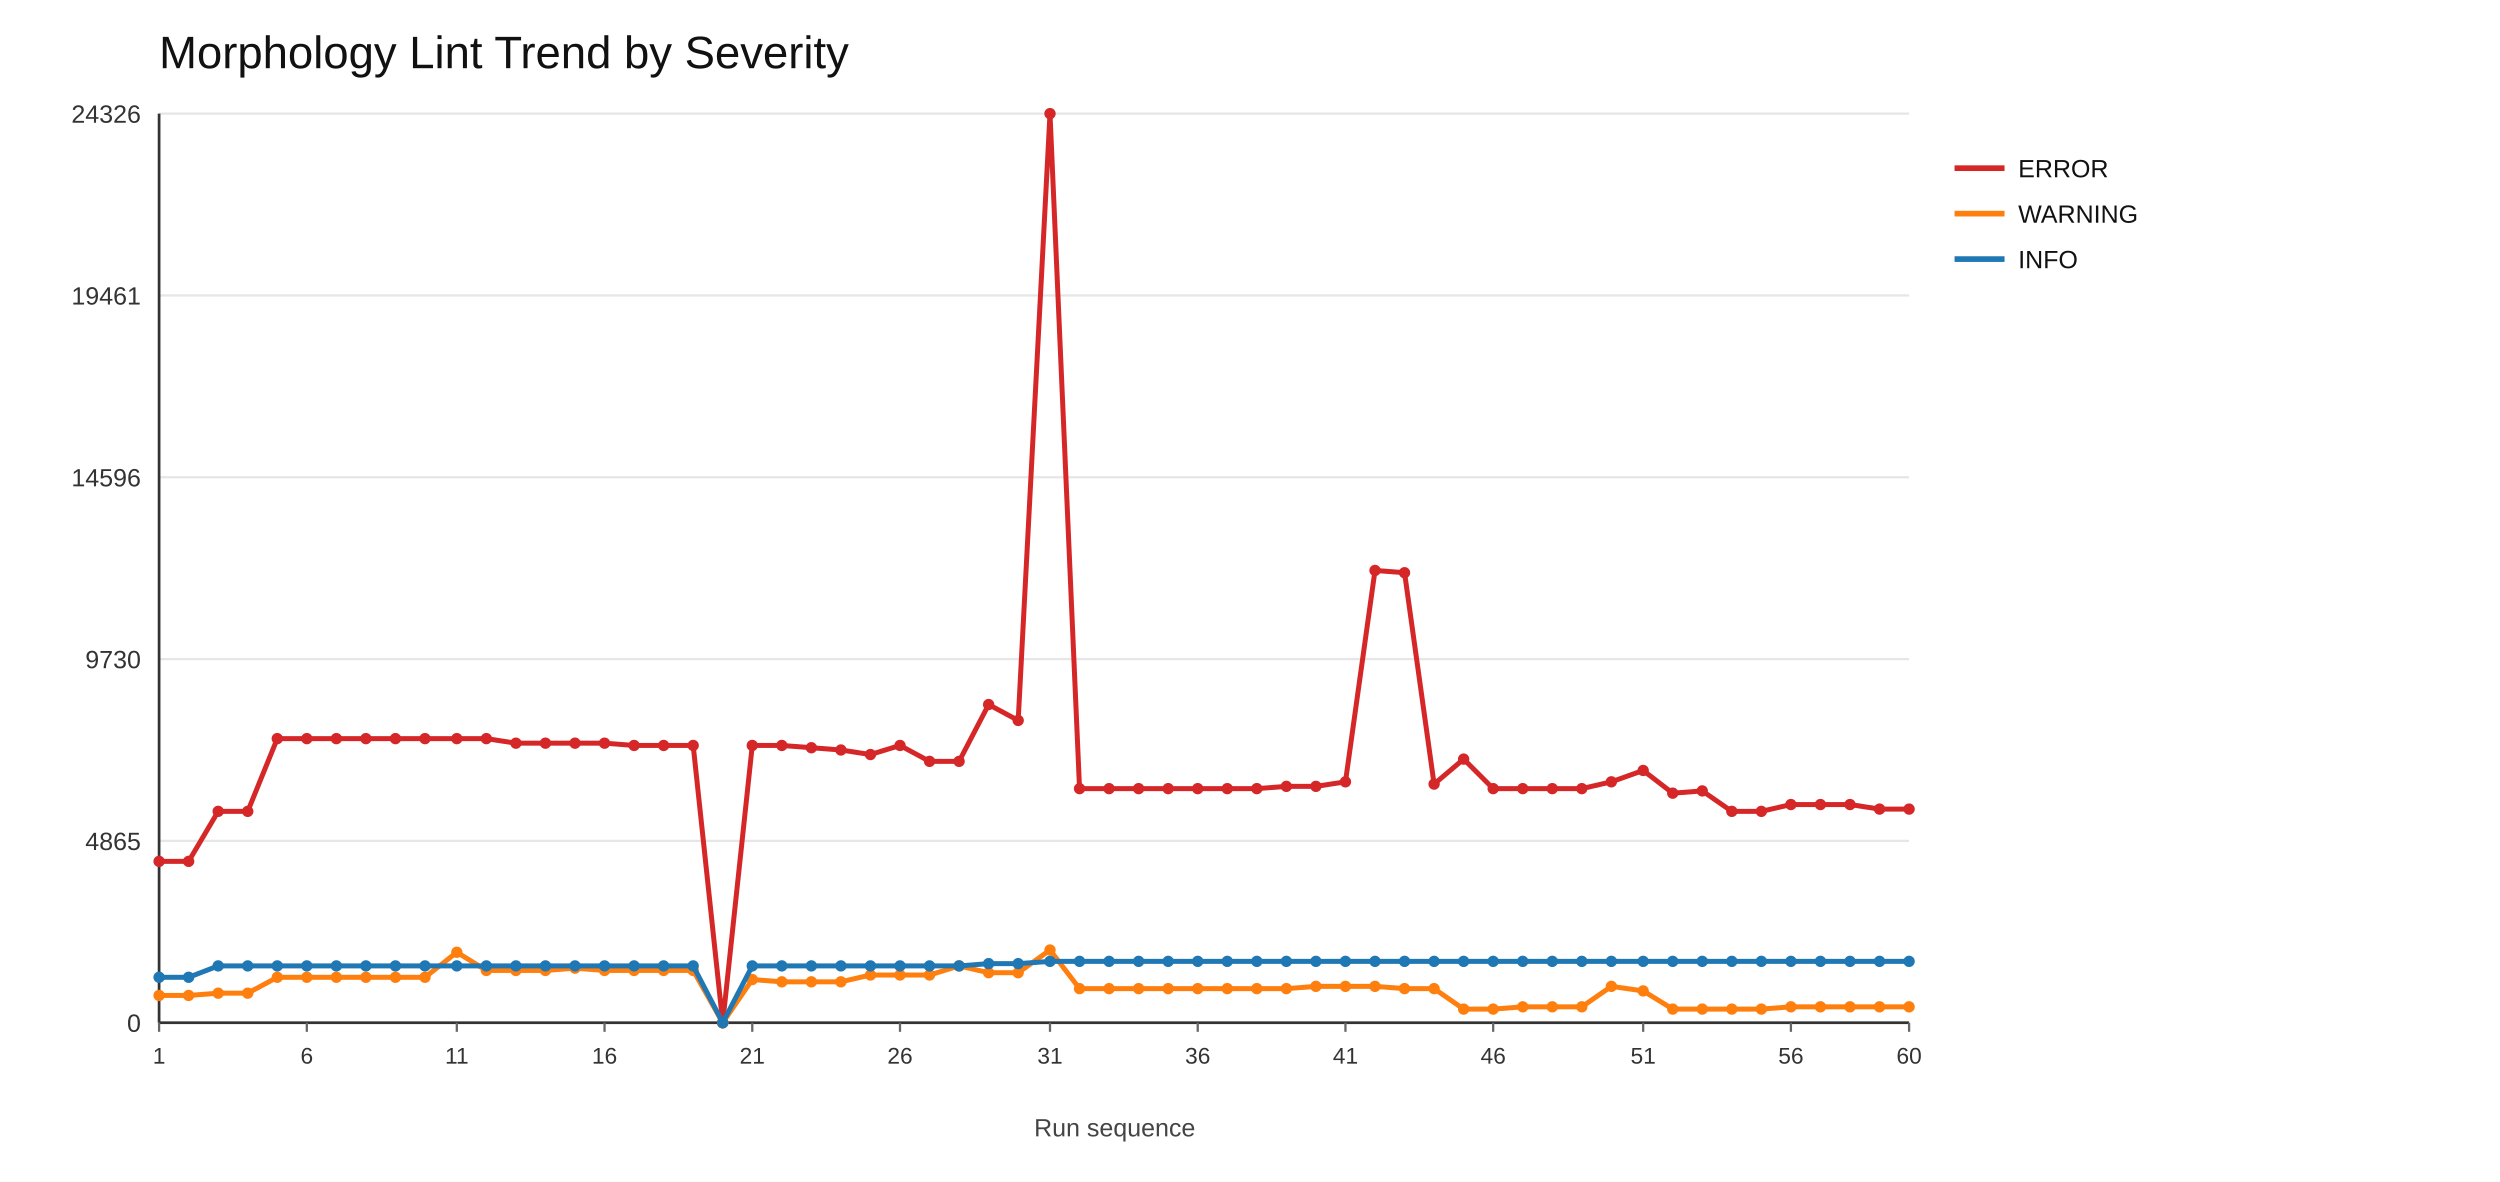
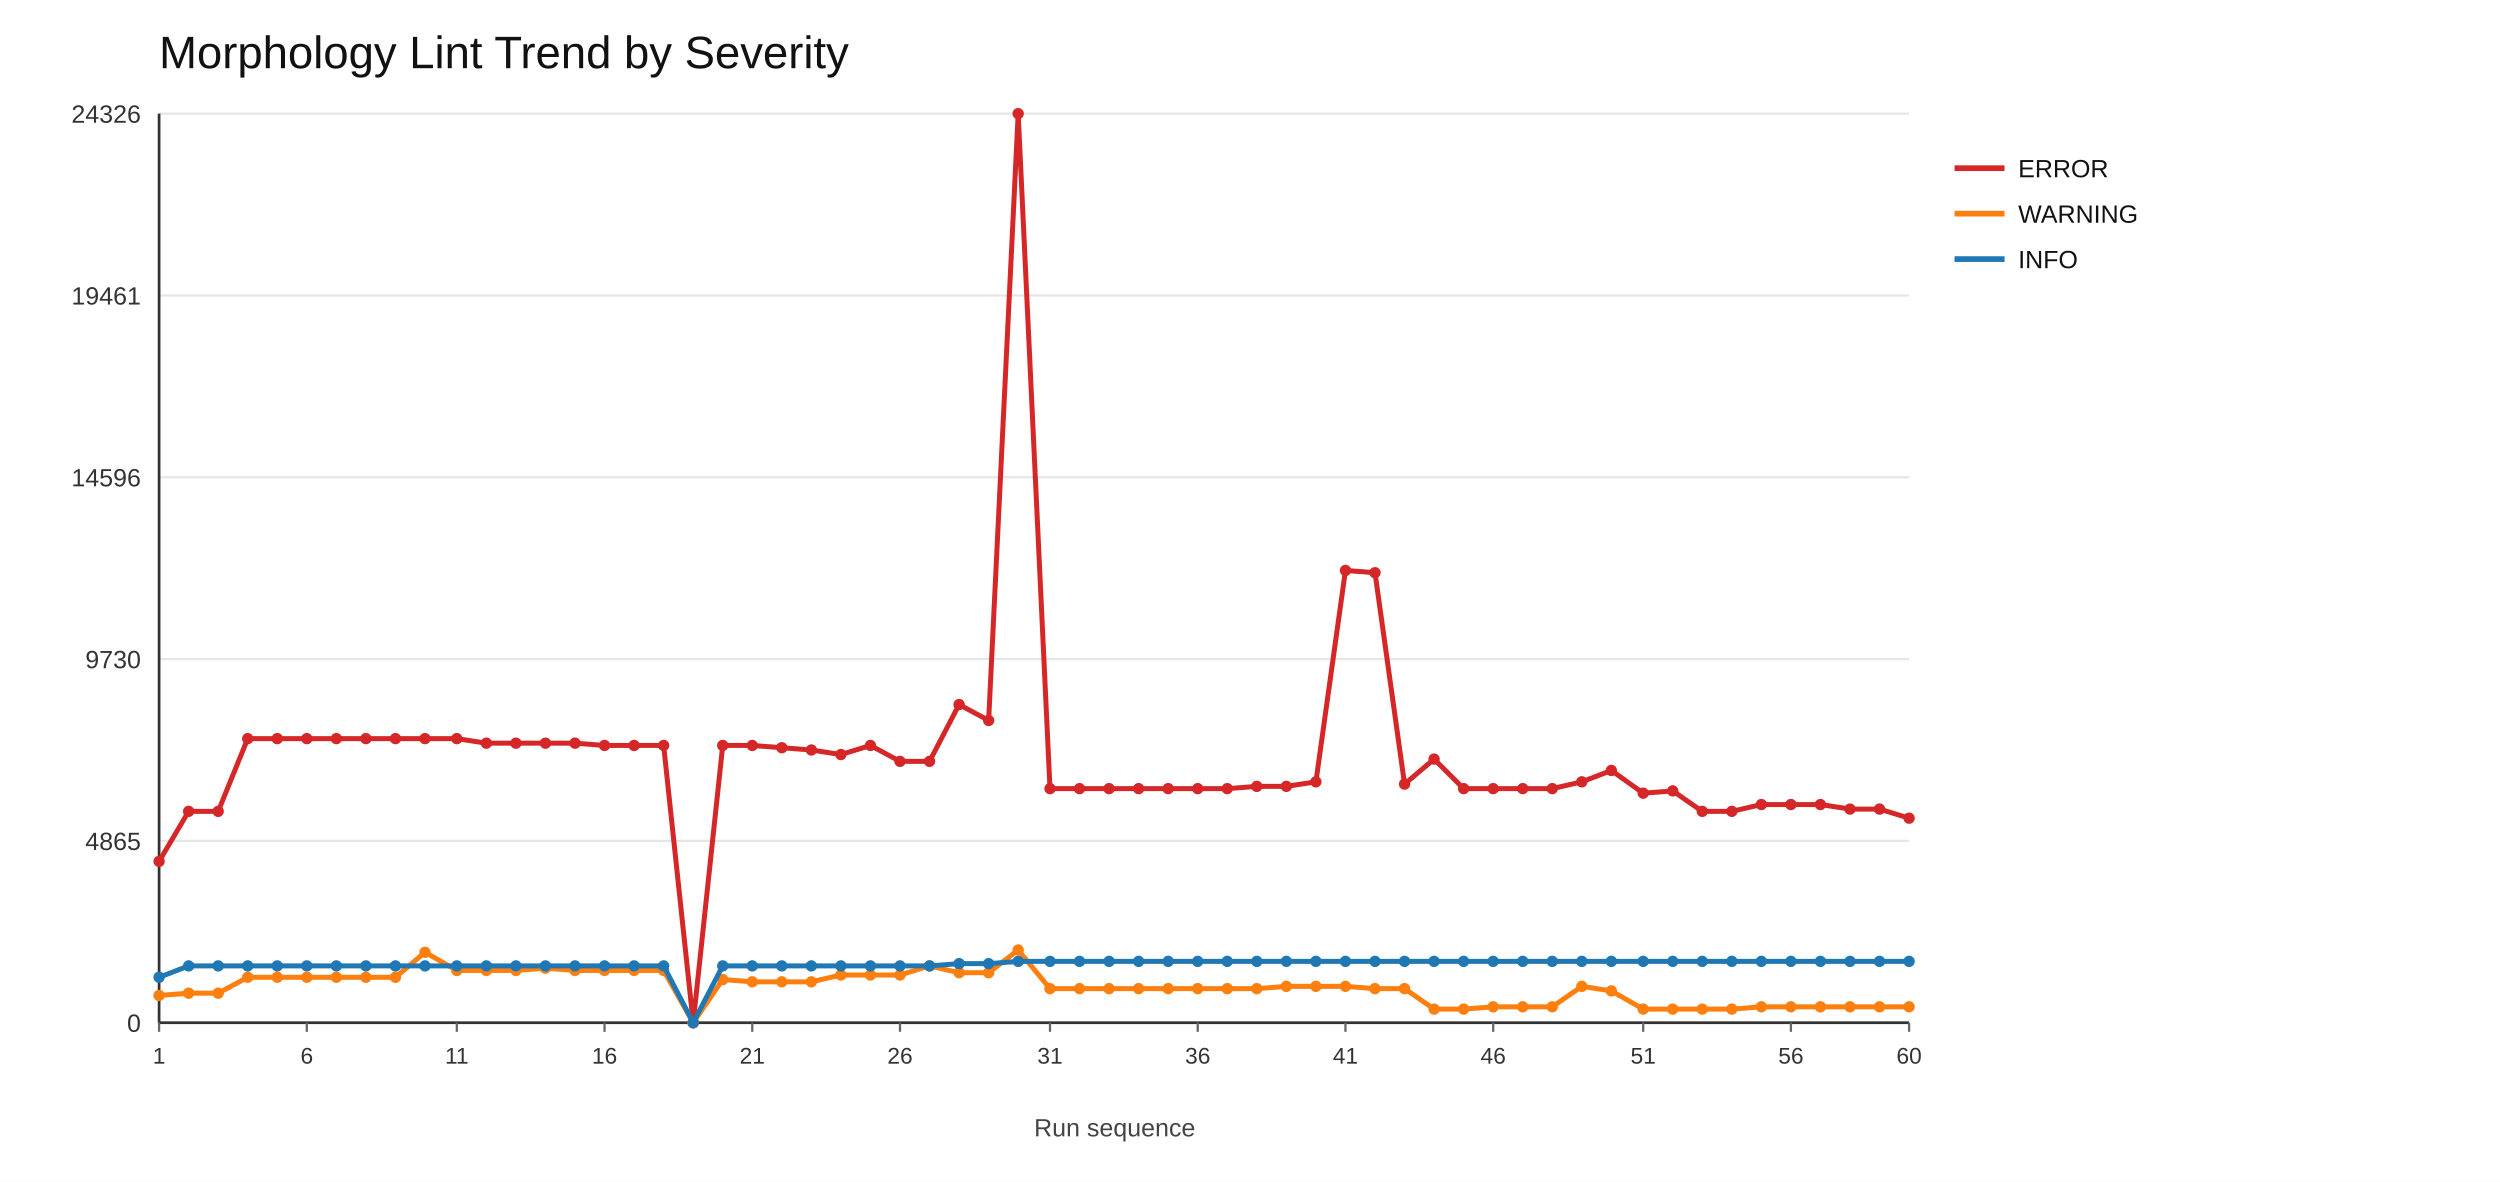
<svg xmlns="http://www.w3.org/2000/svg" width="1100" height="520">
  <rect x="0" y="0" width="1100" height="520" fill="#ffffff" />
  <text x="70" y="30" font-size="20" font-family="Arial" fill="#111">Morphology Lint Trend by Severity</text>
  <line x1="70" y1="450" x2="840" y2="450" stroke="#e6e6e6" stroke-width="1" />
  <text x="62" y="454" font-size="11" font-family="Arial" fill="#333" text-anchor="end">0</text>
  <line x1="70" y1="370" x2="840" y2="370" stroke="#e6e6e6" stroke-width="1" />
  <text x="62" y="374" font-size="11" font-family="Arial" fill="#333" text-anchor="end">4865</text>
  <line x1="70" y1="290" x2="840" y2="290" stroke="#e6e6e6" stroke-width="1" />
  <text x="62" y="294" font-size="11" font-family="Arial" fill="#333" text-anchor="end">9730</text>
  <line x1="70" y1="210" x2="840" y2="210" stroke="#e6e6e6" stroke-width="1" />
  <text x="62" y="214" font-size="11" font-family="Arial" fill="#333" text-anchor="end">14596</text>
  <line x1="70" y1="130" x2="840" y2="130" stroke="#e6e6e6" stroke-width="1" />
  <text x="62" y="134" font-size="11" font-family="Arial" fill="#333" text-anchor="end">19461</text>
  <line x1="70" y1="50" x2="840" y2="50" stroke="#e6e6e6" stroke-width="1" />
  <text x="62" y="54" font-size="11" font-family="Arial" fill="#333" text-anchor="end">24326</text>
  <line x1="70" y1="450" x2="840" y2="450" stroke="#333" stroke-width="1.2" />
  <line x1="70" y1="50" x2="70" y2="450" stroke="#333" stroke-width="1.2" />
  <line x1="70" y1="450" x2="70" y2="454" stroke="#666" stroke-width="1" />
  <text x="70" y="468" font-size="10" font-family="Arial" fill="#333" text-anchor="middle">1</text>
  <line x1="135" y1="450" x2="135" y2="454" stroke="#666" stroke-width="1" />
  <text x="135" y="468" font-size="10" font-family="Arial" fill="#333" text-anchor="middle">6</text>
  <line x1="201" y1="450" x2="201" y2="454" stroke="#666" stroke-width="1" />
  <text x="201" y="468" font-size="10" font-family="Arial" fill="#333" text-anchor="middle">11</text>
  <line x1="266" y1="450" x2="266" y2="454" stroke="#666" stroke-width="1" />
  <text x="266" y="468" font-size="10" font-family="Arial" fill="#333" text-anchor="middle">16</text>
  <line x1="331" y1="450" x2="331" y2="454" stroke="#666" stroke-width="1" />
  <text x="331" y="468" font-size="10" font-family="Arial" fill="#333" text-anchor="middle">21</text>
  <line x1="396" y1="450" x2="396" y2="454" stroke="#666" stroke-width="1" />
  <text x="396" y="468" font-size="10" font-family="Arial" fill="#333" text-anchor="middle">26</text>
  <line x1="462" y1="450" x2="462" y2="454" stroke="#666" stroke-width="1" />
  <text x="462" y="468" font-size="10" font-family="Arial" fill="#333" text-anchor="middle">31</text>
  <line x1="527" y1="450" x2="527" y2="454" stroke="#666" stroke-width="1" />
  <text x="527" y="468" font-size="10" font-family="Arial" fill="#333" text-anchor="middle">36</text>
  <line x1="592" y1="450" x2="592" y2="454" stroke="#666" stroke-width="1" />
  <text x="592" y="468" font-size="10" font-family="Arial" fill="#333" text-anchor="middle">41</text>
  <line x1="657" y1="450" x2="657" y2="454" stroke="#666" stroke-width="1" />
  <text x="657" y="468" font-size="10" font-family="Arial" fill="#333" text-anchor="middle">46</text>
  <line x1="723" y1="450" x2="723" y2="454" stroke="#666" stroke-width="1" />
  <text x="723" y="468" font-size="10" font-family="Arial" fill="#333" text-anchor="middle">51</text>
  <line x1="788" y1="450" x2="788" y2="454" stroke="#666" stroke-width="1" />
  <text x="788" y="468" font-size="10" font-family="Arial" fill="#333" text-anchor="middle">56</text>
  <line x1="840" y1="450" x2="840" y2="454" stroke="#666" stroke-width="1" />
  <text x="840" y="468" font-size="10" font-family="Arial" fill="#333" text-anchor="middle">60</text>
-   <polyline fill="none" stroke="#d62728" stroke-width="2.2" points="70,379 83,379 96,357 109,357 122,325 135,325 148,325 161,325 174,325 187,325 201,325 214,325 227,327 240,327 253,327 266,327 279,328 292,328 305,328 318,450 331,328 344,328 357,329 370,330 383,332 396,328 409,335 422,335 435,310 448,317 462,50 475,347 488,347 501,347 514,347 527,347 540,347 553,347 566,346 579,346 592,344 605,251 618,252 631,345 644,334 657,347 670,347 683,347 696,347 709,344 723,339 736,349 749,348 762,357 775,357 788,354 801,354 814,354 827,356 840,356" />
+   <polyline fill="none" stroke="#d62728" stroke-width="2.2" points="70,379 83,357 96,357 109,325 122,325 135,325 148,325 161,325 174,325 187,325 201,325 214,327 227,327 240,327 253,327 266,328 279,328 292,328 305,450 318,328 331,328 344,329 357,330 370,332 383,328 396,335 409,335 422,310 435,317 448,50 462,347 475,347 488,347 501,347 514,347 527,347 540,347 553,346 566,346 579,344 592,251 605,252 618,345 631,334 644,347 657,347 670,347 683,347 696,344 709,339 723,349 736,348 749,357 762,357 775,354 788,354 801,354 814,356 827,356 840,360" />
  <circle cx="70" cy="379" r="2.5" fill="#d62728" />
-   <circle cx="83" cy="379" r="2.5" fill="#d62728" />
+   <circle cx="83" cy="357" r="2.5" fill="#d62728" />
  <circle cx="96" cy="357" r="2.5" fill="#d62728" />
-   <circle cx="109" cy="357" r="2.5" fill="#d62728" />
+   <circle cx="109" cy="325" r="2.5" fill="#d62728" />
  <circle cx="122" cy="325" r="2.5" fill="#d62728" />
  <circle cx="135" cy="325" r="2.5" fill="#d62728" />
  <circle cx="148" cy="325" r="2.5" fill="#d62728" />
  <circle cx="161" cy="325" r="2.5" fill="#d62728" />
  <circle cx="174" cy="325" r="2.5" fill="#d62728" />
  <circle cx="187" cy="325" r="2.5" fill="#d62728" />
  <circle cx="201" cy="325" r="2.5" fill="#d62728" />
-   <circle cx="214" cy="325" r="2.5" fill="#d62728" />
+   <circle cx="214" cy="327" r="2.5" fill="#d62728" />
  <circle cx="227" cy="327" r="2.5" fill="#d62728" />
  <circle cx="240" cy="327" r="2.5" fill="#d62728" />
  <circle cx="253" cy="327" r="2.5" fill="#d62728" />
-   <circle cx="266" cy="327" r="2.5" fill="#d62728" />
+   <circle cx="266" cy="328" r="2.5" fill="#d62728" />
  <circle cx="279" cy="328" r="2.5" fill="#d62728" />
  <circle cx="292" cy="328" r="2.5" fill="#d62728" />
-   <circle cx="305" cy="328" r="2.5" fill="#d62728" />
-   <circle cx="318" cy="450" r="2.5" fill="#d62728" />
+   <circle cx="305" cy="450" r="2.5" fill="#d62728" />
+   <circle cx="318" cy="328" r="2.5" fill="#d62728" />
  <circle cx="331" cy="328" r="2.5" fill="#d62728" />
-   <circle cx="344" cy="328" r="2.5" fill="#d62728" />
-   <circle cx="357" cy="329" r="2.5" fill="#d62728" />
-   <circle cx="370" cy="330" r="2.5" fill="#d62728" />
-   <circle cx="383" cy="332" r="2.5" fill="#d62728" />
-   <circle cx="396" cy="328" r="2.5" fill="#d62728" />
+   <circle cx="344" cy="329" r="2.5" fill="#d62728" />
+   <circle cx="357" cy="330" r="2.5" fill="#d62728" />
+   <circle cx="370" cy="332" r="2.5" fill="#d62728" />
+   <circle cx="383" cy="328" r="2.5" fill="#d62728" />
+   <circle cx="396" cy="335" r="2.5" fill="#d62728" />
  <circle cx="409" cy="335" r="2.5" fill="#d62728" />
-   <circle cx="422" cy="335" r="2.5" fill="#d62728" />
-   <circle cx="435" cy="310" r="2.5" fill="#d62728" />
-   <circle cx="448" cy="317" r="2.5" fill="#d62728" />
-   <circle cx="462" cy="50" r="2.5" fill="#d62728" />
+   <circle cx="422" cy="310" r="2.5" fill="#d62728" />
+   <circle cx="435" cy="317" r="2.5" fill="#d62728" />
+   <circle cx="448" cy="50" r="2.5" fill="#d62728" />
+   <circle cx="462" cy="347" r="2.5" fill="#d62728" />
  <circle cx="475" cy="347" r="2.5" fill="#d62728" />
  <circle cx="488" cy="347" r="2.5" fill="#d62728" />
  <circle cx="501" cy="347" r="2.5" fill="#d62728" />
  <circle cx="514" cy="347" r="2.5" fill="#d62728" />
  <circle cx="527" cy="347" r="2.5" fill="#d62728" />
  <circle cx="540" cy="347" r="2.5" fill="#d62728" />
-   <circle cx="553" cy="347" r="2.5" fill="#d62728" />
+   <circle cx="553" cy="346" r="2.5" fill="#d62728" />
  <circle cx="566" cy="346" r="2.5" fill="#d62728" />
-   <circle cx="579" cy="346" r="2.5" fill="#d62728" />
-   <circle cx="592" cy="344" r="2.5" fill="#d62728" />
-   <circle cx="605" cy="251" r="2.5" fill="#d62728" />
-   <circle cx="618" cy="252" r="2.5" fill="#d62728" />
-   <circle cx="631" cy="345" r="2.5" fill="#d62728" />
-   <circle cx="644" cy="334" r="2.5" fill="#d62728" />
+   <circle cx="579" cy="344" r="2.5" fill="#d62728" />
+   <circle cx="592" cy="251" r="2.5" fill="#d62728" />
+   <circle cx="605" cy="252" r="2.5" fill="#d62728" />
+   <circle cx="618" cy="345" r="2.5" fill="#d62728" />
+   <circle cx="631" cy="334" r="2.5" fill="#d62728" />
+   <circle cx="644" cy="347" r="2.5" fill="#d62728" />
  <circle cx="657" cy="347" r="2.5" fill="#d62728" />
  <circle cx="670" cy="347" r="2.5" fill="#d62728" />
  <circle cx="683" cy="347" r="2.5" fill="#d62728" />
-   <circle cx="696" cy="347" r="2.5" fill="#d62728" />
-   <circle cx="709" cy="344" r="2.5" fill="#d62728" />
-   <circle cx="723" cy="339" r="2.5" fill="#d62728" />
-   <circle cx="736" cy="349" r="2.5" fill="#d62728" />
-   <circle cx="749" cy="348" r="2.5" fill="#d62728" />
+   <circle cx="696" cy="344" r="2.5" fill="#d62728" />
+   <circle cx="709" cy="339" r="2.5" fill="#d62728" />
+   <circle cx="723" cy="349" r="2.5" fill="#d62728" />
+   <circle cx="736" cy="348" r="2.5" fill="#d62728" />
+   <circle cx="749" cy="357" r="2.5" fill="#d62728" />
  <circle cx="762" cy="357" r="2.5" fill="#d62728" />
-   <circle cx="775" cy="357" r="2.5" fill="#d62728" />
+   <circle cx="775" cy="354" r="2.5" fill="#d62728" />
  <circle cx="788" cy="354" r="2.5" fill="#d62728" />
  <circle cx="801" cy="354" r="2.5" fill="#d62728" />
-   <circle cx="814" cy="354" r="2.5" fill="#d62728" />
+   <circle cx="814" cy="356" r="2.5" fill="#d62728" />
  <circle cx="827" cy="356" r="2.5" fill="#d62728" />
-   <circle cx="840" cy="356" r="2.5" fill="#d62728" />
+   <circle cx="840" cy="360" r="2.5" fill="#d62728" />
  <line x1="860" y1="74" x2="882" y2="74" stroke="#d62728" stroke-width="2.5" />
  <text x="888" y="78" font-size="11" font-family="Arial" fill="#111">ERROR</text>
-   <polyline fill="none" stroke="#ff7f0e" stroke-width="2.2" points="70,438 83,438 96,437 109,437 122,430 135,430 148,430 161,430 174,430 187,430 201,419 214,427 227,427 240,427 253,426 266,427 279,427 292,427 305,427 318,450 331,431 344,432 357,432 370,432 383,429 396,429 409,429 422,425 435,428 448,428 462,418 475,435 488,435 501,435 514,435 527,435 540,435 553,435 566,435 579,434 592,434 605,434 618,435 631,435 644,444 657,444 670,443 683,443 696,443 709,434 723,436 736,444 749,444 762,444 775,444 788,443 801,443 814,443 827,443 840,443" />
+   <polyline fill="none" stroke="#ff7f0e" stroke-width="2.2" points="70,438 83,437 96,437 109,430 122,430 135,430 148,430 161,430 174,430 187,419 201,427 214,427 227,427 240,426 253,427 266,427 279,427 292,427 305,450 318,431 331,432 344,432 357,432 370,429 383,429 396,429 409,425 422,428 435,428 448,418 462,435 475,435 488,435 501,435 514,435 527,435 540,435 553,435 566,434 579,434 592,434 605,435 618,435 631,444 644,444 657,443 670,443 683,443 696,434 709,436 723,444 736,444 749,444 762,444 775,443 788,443 801,443 814,443 827,443 840,443" />
  <circle cx="70" cy="438" r="2.5" fill="#ff7f0e" />
-   <circle cx="83" cy="438" r="2.5" fill="#ff7f0e" />
+   <circle cx="83" cy="437" r="2.5" fill="#ff7f0e" />
  <circle cx="96" cy="437" r="2.5" fill="#ff7f0e" />
-   <circle cx="109" cy="437" r="2.5" fill="#ff7f0e" />
+   <circle cx="109" cy="430" r="2.5" fill="#ff7f0e" />
  <circle cx="122" cy="430" r="2.5" fill="#ff7f0e" />
  <circle cx="135" cy="430" r="2.5" fill="#ff7f0e" />
  <circle cx="148" cy="430" r="2.5" fill="#ff7f0e" />
  <circle cx="161" cy="430" r="2.5" fill="#ff7f0e" />
  <circle cx="174" cy="430" r="2.5" fill="#ff7f0e" />
-   <circle cx="187" cy="430" r="2.5" fill="#ff7f0e" />
-   <circle cx="201" cy="419" r="2.5" fill="#ff7f0e" />
+   <circle cx="187" cy="419" r="2.5" fill="#ff7f0e" />
+   <circle cx="201" cy="427" r="2.5" fill="#ff7f0e" />
  <circle cx="214" cy="427" r="2.5" fill="#ff7f0e" />
  <circle cx="227" cy="427" r="2.5" fill="#ff7f0e" />
-   <circle cx="240" cy="427" r="2.5" fill="#ff7f0e" />
-   <circle cx="253" cy="426" r="2.5" fill="#ff7f0e" />
+   <circle cx="240" cy="426" r="2.5" fill="#ff7f0e" />
+   <circle cx="253" cy="427" r="2.5" fill="#ff7f0e" />
  <circle cx="266" cy="427" r="2.5" fill="#ff7f0e" />
  <circle cx="279" cy="427" r="2.5" fill="#ff7f0e" />
  <circle cx="292" cy="427" r="2.5" fill="#ff7f0e" />
-   <circle cx="305" cy="427" r="2.5" fill="#ff7f0e" />
-   <circle cx="318" cy="450" r="2.5" fill="#ff7f0e" />
-   <circle cx="331" cy="431" r="2.5" fill="#ff7f0e" />
+   <circle cx="305" cy="450" r="2.5" fill="#ff7f0e" />
+   <circle cx="318" cy="431" r="2.5" fill="#ff7f0e" />
+   <circle cx="331" cy="432" r="2.5" fill="#ff7f0e" />
  <circle cx="344" cy="432" r="2.5" fill="#ff7f0e" />
  <circle cx="357" cy="432" r="2.5" fill="#ff7f0e" />
-   <circle cx="370" cy="432" r="2.5" fill="#ff7f0e" />
+   <circle cx="370" cy="429" r="2.5" fill="#ff7f0e" />
  <circle cx="383" cy="429" r="2.5" fill="#ff7f0e" />
  <circle cx="396" cy="429" r="2.5" fill="#ff7f0e" />
-   <circle cx="409" cy="429" r="2.5" fill="#ff7f0e" />
-   <circle cx="422" cy="425" r="2.5" fill="#ff7f0e" />
+   <circle cx="409" cy="425" r="2.5" fill="#ff7f0e" />
+   <circle cx="422" cy="428" r="2.5" fill="#ff7f0e" />
  <circle cx="435" cy="428" r="2.5" fill="#ff7f0e" />
-   <circle cx="448" cy="428" r="2.5" fill="#ff7f0e" />
-   <circle cx="462" cy="418" r="2.5" fill="#ff7f0e" />
+   <circle cx="448" cy="418" r="2.5" fill="#ff7f0e" />
+   <circle cx="462" cy="435" r="2.5" fill="#ff7f0e" />
  <circle cx="475" cy="435" r="2.5" fill="#ff7f0e" />
  <circle cx="488" cy="435" r="2.5" fill="#ff7f0e" />
  <circle cx="501" cy="435" r="2.5" fill="#ff7f0e" />
  <circle cx="514" cy="435" r="2.5" fill="#ff7f0e" />
  <circle cx="527" cy="435" r="2.5" fill="#ff7f0e" />
  <circle cx="540" cy="435" r="2.5" fill="#ff7f0e" />
  <circle cx="553" cy="435" r="2.5" fill="#ff7f0e" />
-   <circle cx="566" cy="435" r="2.5" fill="#ff7f0e" />
+   <circle cx="566" cy="434" r="2.5" fill="#ff7f0e" />
  <circle cx="579" cy="434" r="2.5" fill="#ff7f0e" />
  <circle cx="592" cy="434" r="2.5" fill="#ff7f0e" />
-   <circle cx="605" cy="434" r="2.5" fill="#ff7f0e" />
+   <circle cx="605" cy="435" r="2.5" fill="#ff7f0e" />
  <circle cx="618" cy="435" r="2.5" fill="#ff7f0e" />
-   <circle cx="631" cy="435" r="2.5" fill="#ff7f0e" />
+   <circle cx="631" cy="444" r="2.5" fill="#ff7f0e" />
  <circle cx="644" cy="444" r="2.5" fill="#ff7f0e" />
-   <circle cx="657" cy="444" r="2.5" fill="#ff7f0e" />
+   <circle cx="657" cy="443" r="2.5" fill="#ff7f0e" />
  <circle cx="670" cy="443" r="2.5" fill="#ff7f0e" />
  <circle cx="683" cy="443" r="2.5" fill="#ff7f0e" />
-   <circle cx="696" cy="443" r="2.5" fill="#ff7f0e" />
-   <circle cx="709" cy="434" r="2.5" fill="#ff7f0e" />
-   <circle cx="723" cy="436" r="2.5" fill="#ff7f0e" />
+   <circle cx="696" cy="434" r="2.5" fill="#ff7f0e" />
+   <circle cx="709" cy="436" r="2.5" fill="#ff7f0e" />
+   <circle cx="723" cy="444" r="2.5" fill="#ff7f0e" />
  <circle cx="736" cy="444" r="2.5" fill="#ff7f0e" />
  <circle cx="749" cy="444" r="2.5" fill="#ff7f0e" />
  <circle cx="762" cy="444" r="2.5" fill="#ff7f0e" />
-   <circle cx="775" cy="444" r="2.5" fill="#ff7f0e" />
+   <circle cx="775" cy="443" r="2.5" fill="#ff7f0e" />
  <circle cx="788" cy="443" r="2.5" fill="#ff7f0e" />
  <circle cx="801" cy="443" r="2.5" fill="#ff7f0e" />
  <circle cx="814" cy="443" r="2.5" fill="#ff7f0e" />
  <circle cx="827" cy="443" r="2.5" fill="#ff7f0e" />
  <circle cx="840" cy="443" r="2.5" fill="#ff7f0e" />
  <line x1="860" y1="94" x2="882" y2="94" stroke="#ff7f0e" stroke-width="2.5" />
  <text x="888" y="98" font-size="11" font-family="Arial" fill="#111">WARNING</text>
-   <polyline fill="none" stroke="#1f77b4" stroke-width="2.2" points="70,430 83,430 96,425 109,425 122,425 135,425 148,425 161,425 174,425 187,425 201,425 214,425 227,425 240,425 253,425 266,425 279,425 292,425 305,425 318,450 331,425 344,425 357,425 370,425 383,425 396,425 409,425 422,425 435,424 448,424 462,423 475,423 488,423 501,423 514,423 527,423 540,423 553,423 566,423 579,423 592,423 605,423 618,423 631,423 644,423 657,423 670,423 683,423 696,423 709,423 723,423 736,423 749,423 762,423 775,423 788,423 801,423 814,423 827,423 840,423" />
+   <polyline fill="none" stroke="#1f77b4" stroke-width="2.2" points="70,430 83,425 96,425 109,425 122,425 135,425 148,425 161,425 174,425 187,425 201,425 214,425 227,425 240,425 253,425 266,425 279,425 292,425 305,450 318,425 331,425 344,425 357,425 370,425 383,425 396,425 409,425 422,424 435,424 448,423 462,423 475,423 488,423 501,423 514,423 527,423 540,423 553,423 566,423 579,423 592,423 605,423 618,423 631,423 644,423 657,423 670,423 683,423 696,423 709,423 723,423 736,423 749,423 762,423 775,423 788,423 801,423 814,423 827,423 840,423" />
  <circle cx="70" cy="430" r="2.5" fill="#1f77b4" />
-   <circle cx="83" cy="430" r="2.5" fill="#1f77b4" />
+   <circle cx="83" cy="425" r="2.5" fill="#1f77b4" />
  <circle cx="96" cy="425" r="2.5" fill="#1f77b4" />
  <circle cx="109" cy="425" r="2.5" fill="#1f77b4" />
  <circle cx="122" cy="425" r="2.5" fill="#1f77b4" />
  <circle cx="135" cy="425" r="2.5" fill="#1f77b4" />
  <circle cx="148" cy="425" r="2.5" fill="#1f77b4" />
  <circle cx="161" cy="425" r="2.5" fill="#1f77b4" />
  <circle cx="174" cy="425" r="2.5" fill="#1f77b4" />
  <circle cx="187" cy="425" r="2.5" fill="#1f77b4" />
  <circle cx="201" cy="425" r="2.5" fill="#1f77b4" />
  <circle cx="214" cy="425" r="2.5" fill="#1f77b4" />
  <circle cx="227" cy="425" r="2.5" fill="#1f77b4" />
  <circle cx="240" cy="425" r="2.5" fill="#1f77b4" />
  <circle cx="253" cy="425" r="2.5" fill="#1f77b4" />
  <circle cx="266" cy="425" r="2.5" fill="#1f77b4" />
  <circle cx="279" cy="425" r="2.5" fill="#1f77b4" />
  <circle cx="292" cy="425" r="2.5" fill="#1f77b4" />
-   <circle cx="305" cy="425" r="2.5" fill="#1f77b4" />
-   <circle cx="318" cy="450" r="2.5" fill="#1f77b4" />
+   <circle cx="305" cy="450" r="2.5" fill="#1f77b4" />
+   <circle cx="318" cy="425" r="2.5" fill="#1f77b4" />
  <circle cx="331" cy="425" r="2.5" fill="#1f77b4" />
  <circle cx="344" cy="425" r="2.5" fill="#1f77b4" />
  <circle cx="357" cy="425" r="2.5" fill="#1f77b4" />
  <circle cx="370" cy="425" r="2.5" fill="#1f77b4" />
  <circle cx="383" cy="425" r="2.5" fill="#1f77b4" />
  <circle cx="396" cy="425" r="2.5" fill="#1f77b4" />
  <circle cx="409" cy="425" r="2.5" fill="#1f77b4" />
-   <circle cx="422" cy="425" r="2.5" fill="#1f77b4" />
+   <circle cx="422" cy="424" r="2.5" fill="#1f77b4" />
  <circle cx="435" cy="424" r="2.5" fill="#1f77b4" />
-   <circle cx="448" cy="424" r="2.5" fill="#1f77b4" />
+   <circle cx="448" cy="423" r="2.5" fill="#1f77b4" />
  <circle cx="462" cy="423" r="2.5" fill="#1f77b4" />
  <circle cx="475" cy="423" r="2.5" fill="#1f77b4" />
  <circle cx="488" cy="423" r="2.5" fill="#1f77b4" />
  <circle cx="501" cy="423" r="2.5" fill="#1f77b4" />
  <circle cx="514" cy="423" r="2.5" fill="#1f77b4" />
  <circle cx="527" cy="423" r="2.5" fill="#1f77b4" />
  <circle cx="540" cy="423" r="2.5" fill="#1f77b4" />
  <circle cx="553" cy="423" r="2.5" fill="#1f77b4" />
  <circle cx="566" cy="423" r="2.5" fill="#1f77b4" />
  <circle cx="579" cy="423" r="2.5" fill="#1f77b4" />
  <circle cx="592" cy="423" r="2.5" fill="#1f77b4" />
  <circle cx="605" cy="423" r="2.5" fill="#1f77b4" />
  <circle cx="618" cy="423" r="2.5" fill="#1f77b4" />
  <circle cx="631" cy="423" r="2.5" fill="#1f77b4" />
  <circle cx="644" cy="423" r="2.5" fill="#1f77b4" />
  <circle cx="657" cy="423" r="2.5" fill="#1f77b4" />
  <circle cx="670" cy="423" r="2.5" fill="#1f77b4" />
  <circle cx="683" cy="423" r="2.5" fill="#1f77b4" />
  <circle cx="696" cy="423" r="2.5" fill="#1f77b4" />
  <circle cx="709" cy="423" r="2.5" fill="#1f77b4" />
  <circle cx="723" cy="423" r="2.5" fill="#1f77b4" />
  <circle cx="736" cy="423" r="2.5" fill="#1f77b4" />
  <circle cx="749" cy="423" r="2.5" fill="#1f77b4" />
  <circle cx="762" cy="423" r="2.5" fill="#1f77b4" />
  <circle cx="775" cy="423" r="2.5" fill="#1f77b4" />
  <circle cx="788" cy="423" r="2.5" fill="#1f77b4" />
  <circle cx="801" cy="423" r="2.5" fill="#1f77b4" />
  <circle cx="814" cy="423" r="2.5" fill="#1f77b4" />
  <circle cx="827" cy="423" r="2.5" fill="#1f77b4" />
  <circle cx="840" cy="423" r="2.5" fill="#1f77b4" />
  <line x1="860" y1="114" x2="882" y2="114" stroke="#1f77b4" stroke-width="2.5" />
  <text x="888" y="118" font-size="11" font-family="Arial" fill="#111">INFO</text>
  <text x="455" y="500" font-size="11" font-family="Arial" fill="#444">Run sequence</text>
</svg>
